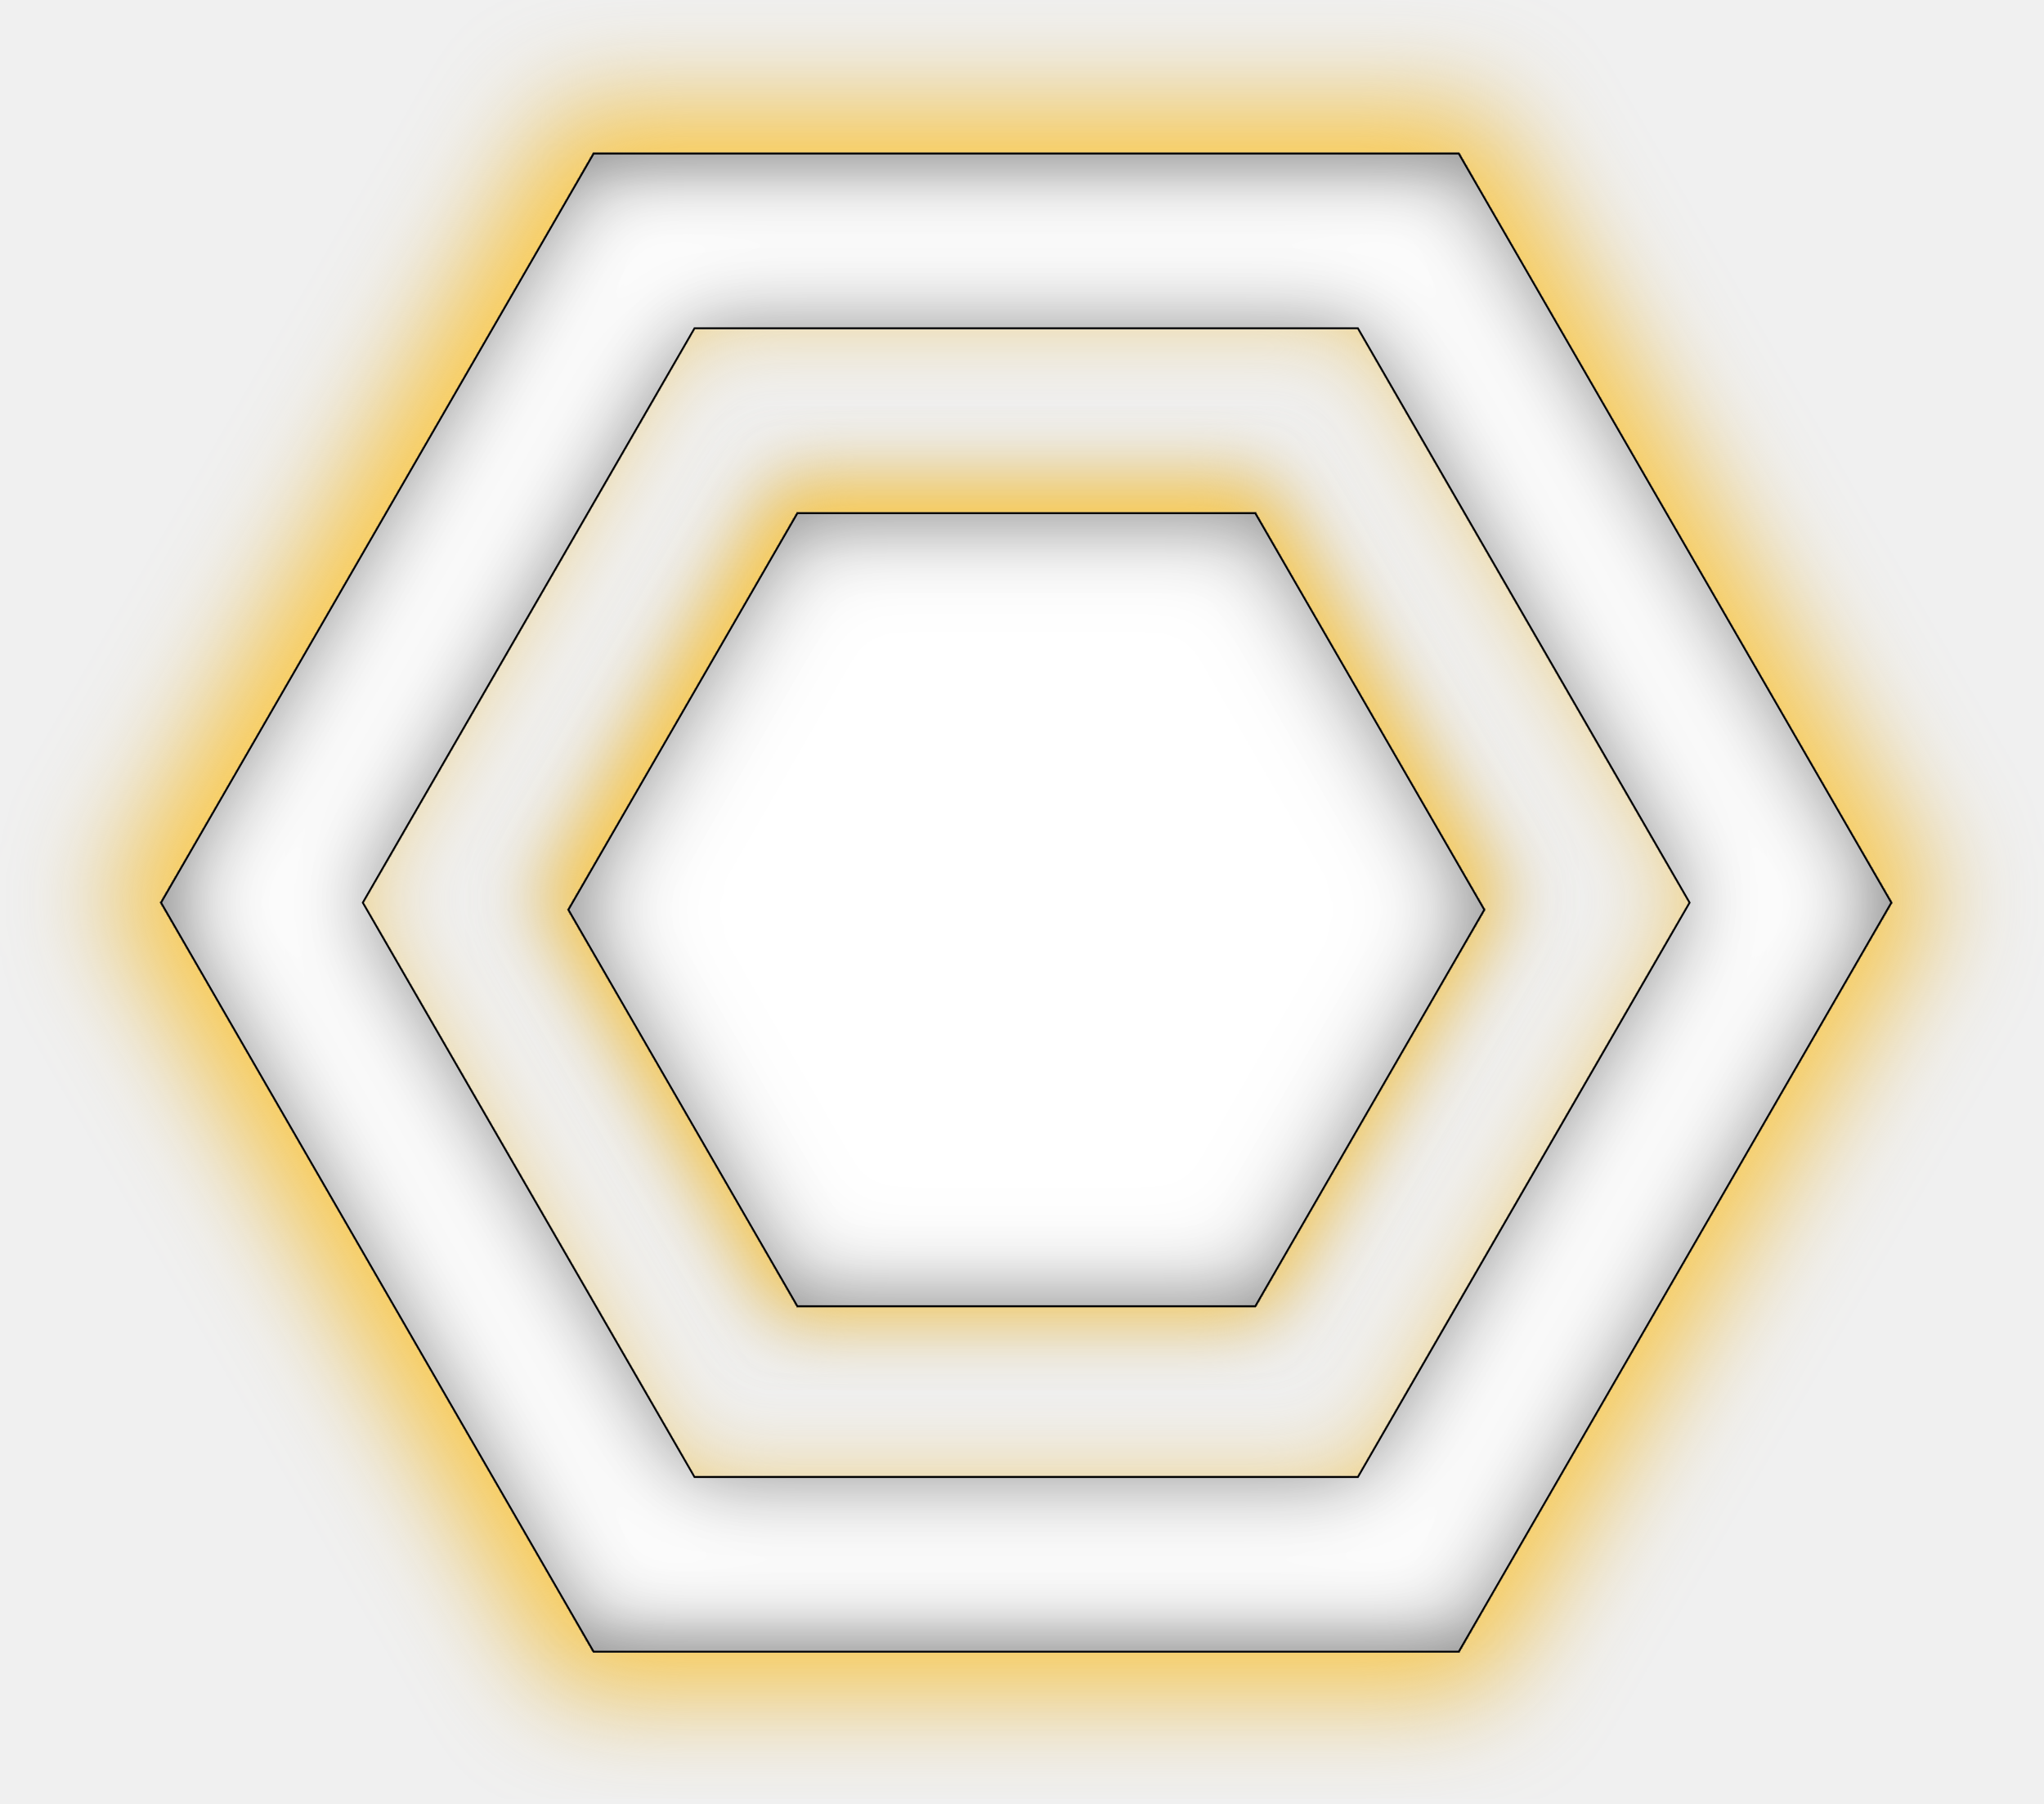
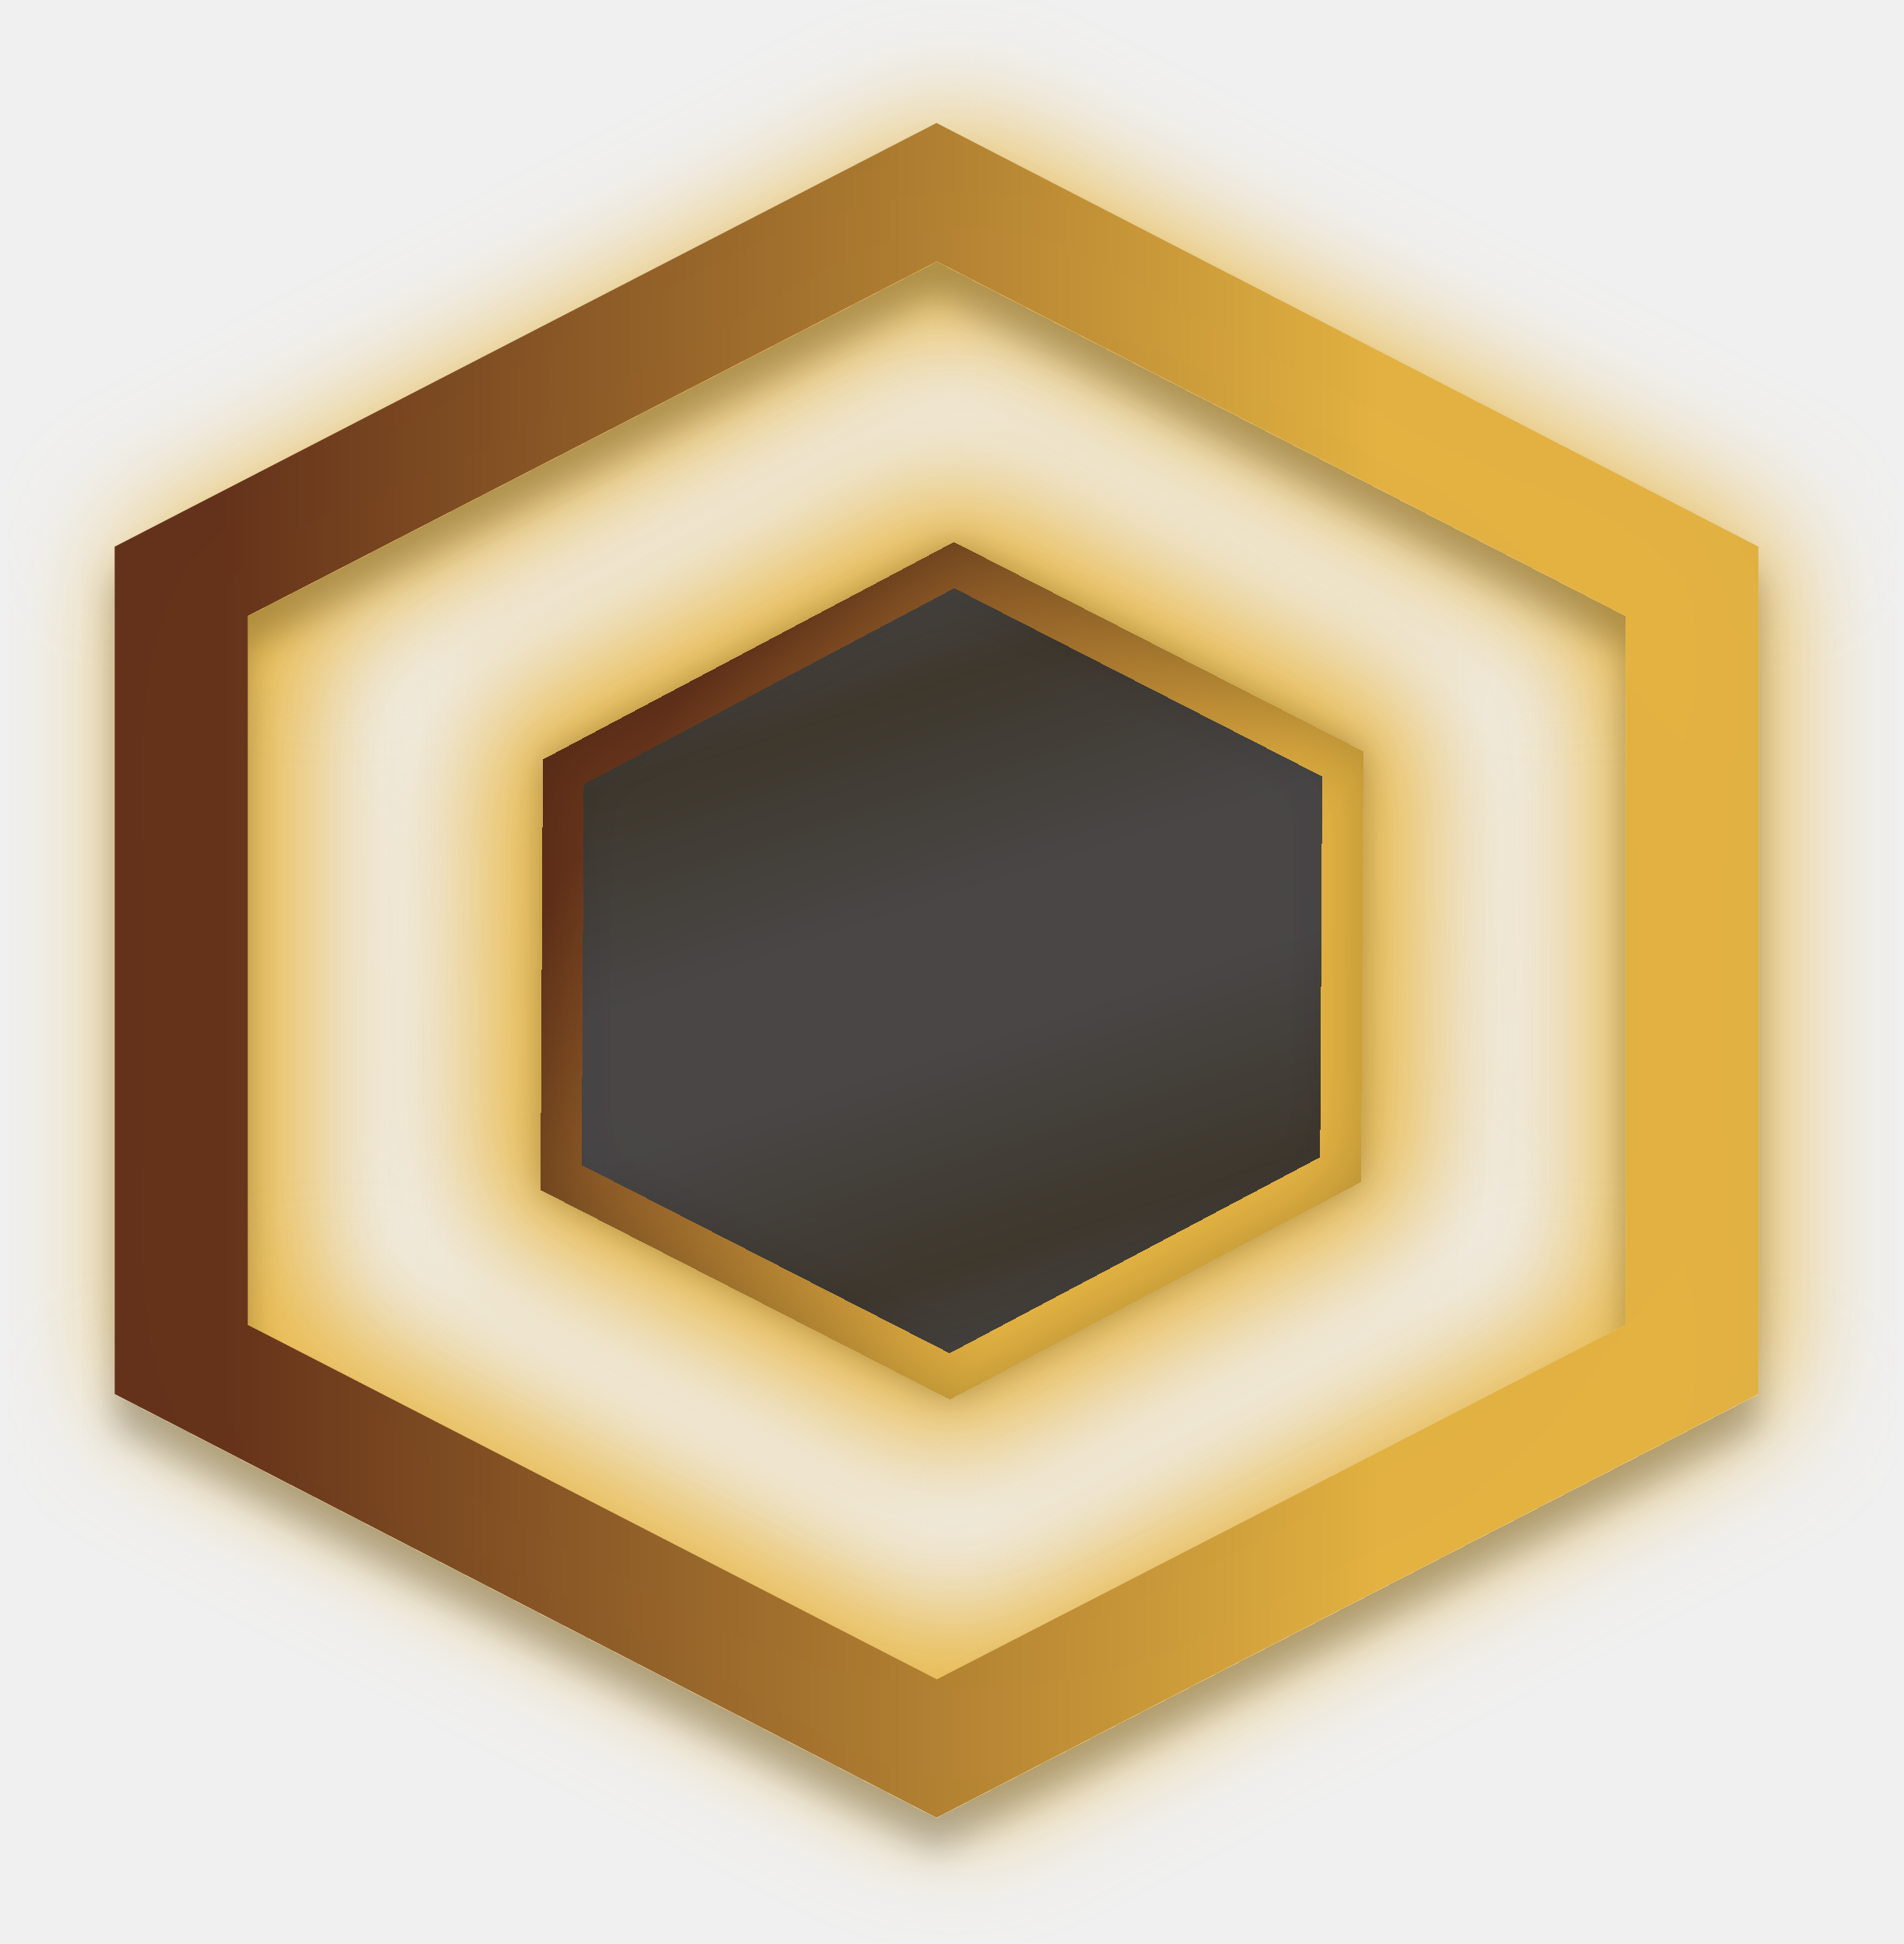
- <svg xmlns="http://www.w3.org/2000/svg" width="281" height="248" viewBox="0 0 281 248" fill="none">
-   <g filter="url(#filter0_f_821477_481)">
-     <path d="M207 123.498L173.75 181.088H107.25L74 123.498L107.25 65.908H173.75L207 123.498Z" fill="#FFCC4A" />
-     <path d="M173.606 66.158L206.711 123.498L173.606 180.838H107.394L74.289 123.498L107.394 66.158H173.606Z" stroke="black" stroke-width="0.5" />
+ <svg xmlns="http://www.w3.org/2000/svg" width="232" height="237" viewBox="0 0 232 237" fill="none">
+   <g filter="url(#filter0_f_821593_564)">
+     <path fill-rule="evenodd" clip-rule="evenodd" d="M15.983 169.953L116.154 221.604L216.324 169.953L216.324 66.651L116.154 15L15.983 66.651L15.983 169.953ZM38.065 158.75L116.007 199L193.949 158.75L193.949 78.25L116.007 38L38.065 78.25L38.065 158.75Z" fill="#E9B743" />
  </g>
-   <g filter="url(#filter1_f_821477_481)">
-     <mask id="path-3-inside-1_821477_481" fill="white">
-       <path fill-rule="evenodd" clip-rule="evenodd" d="M203.25 232.37L266 123.685L203.25 15H77.75L15 123.685L77.75 232.37H203.25ZM188.485 206.797L236.471 123.685L188.485 40.573H92.515L44.529 123.685L92.515 206.797H188.485Z" />
-     </mask>
-     <path fill-rule="evenodd" clip-rule="evenodd" d="M203.25 232.37L266 123.685L203.25 15H77.75L15 123.685L77.75 232.37H203.25ZM188.485 206.797L236.471 123.685L188.485 40.573H92.515L44.529 123.685L92.515 206.797H188.485Z" fill="#FFCC4A" />
-     <path d="M266 123.685L266.433 123.935L266.577 123.685L266.433 123.435L266 123.685ZM203.25 232.37V232.87H203.539L203.683 232.62L203.25 232.37ZM203.25 15L203.683 14.75L203.539 14.5H203.25V15ZM77.75 15V14.5H77.461L77.317 14.75L77.75 15ZM15 123.685L14.567 123.435L14.423 123.685L14.567 123.935L15 123.685ZM77.75 232.37L77.317 232.62L77.461 232.87H77.75V232.37ZM236.471 123.685L236.904 123.935L237.048 123.685L236.904 123.435L236.471 123.685ZM188.485 206.797V207.297H188.774L188.918 207.047L188.485 206.797ZM188.485 40.573L188.918 40.323L188.774 40.073H188.485V40.573ZM92.515 40.573V40.073H92.226L92.082 40.323L92.515 40.573ZM44.529 123.685L44.096 123.435L43.952 123.685L44.096 123.935L44.529 123.685ZM92.515 206.797L92.082 207.047L92.226 207.297H92.515V206.797ZM265.567 123.435L202.817 232.12L203.683 232.62L266.433 123.935L265.567 123.435ZM202.817 15.25L265.567 123.935L266.433 123.435L203.683 14.75L202.817 15.25ZM77.75 15.5H203.25V14.5H77.75V15.5ZM15.433 123.935L78.183 15.25L77.317 14.75L14.567 123.435L15.433 123.935ZM78.183 232.12L15.433 123.435L14.567 123.935L77.317 232.62L78.183 232.12ZM203.25 231.87H77.75V232.87H203.25V231.87ZM236.038 123.435L188.052 206.547L188.918 207.047L236.904 123.935L236.038 123.435ZM188.052 40.823L236.038 123.935L236.904 123.435L188.918 40.323L188.052 40.823ZM92.515 41.073H188.485V40.073H92.515V41.073ZM44.962 123.935L92.948 40.823L92.082 40.323L44.096 123.435L44.962 123.935ZM92.948 206.547L44.962 123.435L44.096 123.935L92.082 207.047L92.948 206.547ZM188.485 206.297H92.515V207.297H188.485V206.297Z" fill="black" mask="url(#path-3-inside-1_821477_481)" />
+   <g filter="url(#filter1_f_821593_564)">
+     <path d="M173.42 147.066L115.654 177.632L58.214 148.233L58.539 88.268L116.305 57.702L173.745 87.101L173.42 147.066Z" fill="#E9B743" />
+     <path d="M173.42 147.066L115.654 177.632L58.214 148.233L58.539 88.268L116.305 57.702L173.745 87.101L173.42 147.066Z" stroke="#E9B743" stroke-miterlimit="10" />
  </g>
-   <g filter="url(#filter2_i_821477_481)">
-     <mask id="path-5-inside-2_821477_481" fill="white">
-       <path fill-rule="evenodd" clip-rule="evenodd" d="M200.615 227.245L260.154 124.122L200.615 21H81.538L22 124.122L81.538 227.245H200.615ZM186.607 202.981L232.136 124.122L186.607 45.264H95.548L50.019 124.122L95.548 202.981H186.607Z" />
-     </mask>
-     <g filter="url(#filter3_i_821477_481)">
-       <path fill-rule="evenodd" clip-rule="evenodd" d="M200.615 227.245L260.154 124.122L200.615 21H81.538L22 124.122L81.538 227.245H200.615ZM186.607 202.981L232.136 124.122L186.607 45.264H95.548L50.019 124.122L95.548 202.981H186.607Z" fill="white" />
-     </g>
-     <path d="M260.154 124.122L260.37 124.247L260.442 124.122L260.37 123.997L260.154 124.122ZM200.615 227.245V227.495H200.759L200.832 227.37L200.615 227.245ZM200.615 21L200.832 20.875L200.759 20.75H200.615V21ZM81.538 21V20.75H81.394L81.322 20.875L81.538 21ZM22 124.122L21.784 123.997L21.711 124.122L21.784 124.247L22 124.122ZM81.538 227.245L81.322 227.37L81.394 227.495H81.538V227.245ZM232.136 124.122L232.353 124.247L232.425 124.122L232.353 123.997L232.136 124.122ZM186.607 202.981V203.231H186.751L186.824 203.106L186.607 202.981ZM186.607 45.264L186.824 45.139L186.751 45.014H186.607V45.264ZM95.548 45.264V45.014H95.404L95.332 45.139L95.548 45.264ZM50.019 124.122L49.803 123.997L49.73 124.122L49.803 124.247L50.019 124.122ZM95.548 202.981L95.332 203.106L95.404 203.231H95.548V202.981ZM259.937 123.997L200.399 227.12L200.832 227.37L260.37 124.247L259.937 123.997ZM200.399 21.125L259.937 124.247L260.37 123.997L200.832 20.875L200.399 21.125ZM81.538 21.25H200.615V20.75H81.538V21.25ZM22.216 124.247L81.755 21.125L81.322 20.875L21.784 123.997L22.216 124.247ZM81.755 227.12L22.216 123.997L21.784 124.247L81.322 227.37L81.755 227.12ZM200.615 226.995H81.538V227.495H200.615V226.995ZM231.92 123.997L186.391 202.856L186.824 203.106L232.353 124.247L231.92 123.997ZM186.391 45.389L231.92 124.247L232.353 123.997L186.824 45.139L186.391 45.389ZM95.548 45.514H186.607V45.014H95.548V45.514ZM50.236 124.247L95.765 45.389L95.332 45.139L49.803 123.997L50.236 124.247ZM95.765 202.856L50.236 123.997L49.803 124.247L95.332 203.106L95.765 202.856ZM186.607 202.731H95.548V203.231H186.607V202.731Z" fill="black" mask="url(#path-5-inside-2_821477_481)" />
-     <g filter="url(#filter4_i_821477_481)">
-       <path d="M204.193 125.096L172.645 179.738H109.549L78.001 125.096L109.549 70.453H172.645L204.193 125.096Z" fill="white" />
-     </g>
-     <path d="M172.573 70.578L204.049 125.096L172.573 179.613H109.621L78.145 125.096L109.621 70.578H172.573Z" stroke="black" stroke-width="0.25" />
+   <g filter="url(#filter2_di_821593_564)">
+     <path fill-rule="evenodd" clip-rule="evenodd" d="M13.976 169.953L114.147 221.604L214.317 169.953L214.317 66.651L114.147 15L13.976 66.651L13.976 169.953ZM30.205 161.523L114.19 204.741L198.175 161.523L198.175 75.086L114.19 31.868L30.205 75.086L30.205 161.523Z" fill="url(#paint0_linear_821593_564)" />
+   </g>
+   <g filter="url(#filter3_di_821593_564)">
+     <path d="M163.397 142.592L115.76 167.798L68.391 143.554L68.66 94.103L116.297 68.897L163.666 93.141L163.397 142.592Z" fill="url(#paint1_diamond_821593_564)" fill-opacity="0.8" shape-rendering="crispEdges" />
+     <path d="M163.397 142.592L115.76 167.798L68.391 143.554L68.66 94.103L116.297 68.897L163.666 93.141L163.397 142.592Z" stroke="url(#paint2_linear_821593_564)" stroke-width="5" stroke-miterlimit="10" shape-rendering="crispEdges" />
  </g>
  <defs>
-     <filter id="filter0_f_821477_481" x="64" y="55.908" width="153" height="135.18" filterUnits="userSpaceOnUse" color-interpolation-filters="sRGB">
+     <filter id="filter0_f_821593_564" x="0.982" y="0" width="230.342" height="236.604" filterUnits="userSpaceOnUse" color-interpolation-filters="sRGB">
      <feFlood flood-opacity="0" result="BackgroundImageFix" />
      <feBlend mode="normal" in="SourceGraphic" in2="BackgroundImageFix" result="shape" />
-       <feGaussianBlur stdDeviation="5" result="effect1_foregroundBlur_821477_481" />
+       <feGaussianBlur stdDeviation="7.5" result="effect1_foregroundBlur_821593_564" />
    </filter>
-     <filter id="filter1_f_821477_481" x="0" y="0" width="281" height="247.37" filterUnits="userSpaceOnUse" color-interpolation-filters="sRGB">
+     <filter id="filter1_f_821593_564" x="42.691" y="42.152" width="146.576" height="151.029" filterUnits="userSpaceOnUse" color-interpolation-filters="sRGB">
      <feFlood flood-opacity="0" result="BackgroundImageFix" />
      <feBlend mode="normal" in="SourceGraphic" in2="BackgroundImageFix" result="shape" />
-       <feGaussianBlur stdDeviation="7.5" result="effect1_foregroundBlur_821477_481" />
+       <feGaussianBlur stdDeviation="7.5" result="effect1_foregroundBlur_821593_564" />
    </filter>
-     <filter id="filter2_i_821477_481" x="22" y="21" width="238.154" height="206.245" filterUnits="userSpaceOnUse" color-interpolation-filters="sRGB">
+     <filter id="filter2_di_821593_564" x="9.976" y="15" width="208.342" height="214.604" filterUnits="userSpaceOnUse" color-interpolation-filters="sRGB">
      <feFlood flood-opacity="0" result="BackgroundImageFix" />
-       <feBlend mode="normal" in="SourceGraphic" in2="BackgroundImageFix" result="shape" />
+       <feColorMatrix in="SourceAlpha" type="matrix" values="0 0 0 0 0 0 0 0 0 0 0 0 0 0 0 0 0 0 127 0" result="hardAlpha" />
+       <feOffset dy="4" />
+       <feGaussianBlur stdDeviation="2" />
+       <feComposite in2="hardAlpha" operator="out" />
+       <feColorMatrix type="matrix" values="0 0 0 0 0 0 0 0 0 0 0 0 0 0 0 0 0 0 0.25 0" />
+       <feBlend mode="normal" in2="BackgroundImageFix" result="effect1_dropShadow_821593_564" />
+       <feBlend mode="normal" in="SourceGraphic" in2="effect1_dropShadow_821593_564" result="shape" />
+       <feColorMatrix in="SourceAlpha" type="matrix" values="0 0 0 0 0 0 0 0 0 0 0 0 0 0 0 0 0 0 127 0" result="hardAlpha" />
+       <feOffset dx="4" dy="4" />
+       <feGaussianBlur stdDeviation="14" />
+       <feComposite in2="hardAlpha" operator="arithmetic" k2="-1" k3="1" />
+       <feColorMatrix type="matrix" values="0 0 0 0 0 0 0 0 0 0 0 0 0 0 0 0 0 0 0.05 0" />
+       <feBlend mode="normal" in2="shape" result="effect2_innerShadow_821593_564" />
+     </filter>
+     <filter id="filter3_di_821593_564" x="61.781" y="62.148" width="108.495" height="112.399" filterUnits="userSpaceOnUse" color-interpolation-filters="sRGB">
+       <feFlood flood-opacity="0" result="BackgroundImageFix" />
+       <feColorMatrix in="SourceAlpha" type="matrix" values="0 0 0 0 0 0 0 0 0 0 0 0 0 0 0 0 0 0 127 0" result="hardAlpha" />
+       <feOffset />
+       <feGaussianBlur stdDeviation="2" />
+       <feComposite in2="hardAlpha" operator="out" />
+       <feColorMatrix type="matrix" values="0 0 0 0 0 0 0 0 0 0 0 0 0 0 0 0 0 0 0.25 0" />
+       <feBlend mode="normal" in2="BackgroundImageFix" result="effect1_dropShadow_821593_564" />
+       <feBlend mode="normal" in="SourceGraphic" in2="effect1_dropShadow_821593_564" result="shape" />
      <feColorMatrix in="SourceAlpha" type="matrix" values="0 0 0 0 0 0 0 0 0 0 0 0 0 0 0 0 0 0 127 0" result="hardAlpha" />
      <feOffset />
      <feGaussianBlur stdDeviation="5" />
      <feComposite in2="hardAlpha" operator="arithmetic" k2="-1" k3="1" />
      <feColorMatrix type="matrix" values="0 0 0 0 0 0 0 0 0 0 0 0 0 0 0 0 0 0 0.25 0" />
-       <feBlend mode="normal" in2="shape" result="effect1_innerShadow_821477_481" />
+       <feBlend mode="normal" in2="shape" result="effect2_innerShadow_821593_564" />
    </filter>
-     <filter id="filter3_i_821477_481" x="22" y="21" width="238.154" height="206.245" filterUnits="userSpaceOnUse" color-interpolation-filters="sRGB">
-       <feFlood flood-opacity="0" result="BackgroundImageFix" />
-       <feBlend mode="normal" in="SourceGraphic" in2="BackgroundImageFix" result="shape" />
-       <feColorMatrix in="SourceAlpha" type="matrix" values="0 0 0 0 0 0 0 0 0 0 0 0 0 0 0 0 0 0 127 0" result="hardAlpha" />
-       <feOffset />
-       <feGaussianBlur stdDeviation="7.5" />
-       <feComposite in2="hardAlpha" operator="arithmetic" k2="-1" k3="1" />
-       <feColorMatrix type="matrix" values="0 0 0 0 0 0 0 0 0 0 0 0 0 0 0 0 0 0 0.25 0" />
-       <feBlend mode="normal" in2="shape" result="effect1_innerShadow_821477_481" />
-     </filter>
-     <filter id="filter4_i_821477_481" x="78" y="70.453" width="126.193" height="109.285" filterUnits="userSpaceOnUse" color-interpolation-filters="sRGB">
-       <feFlood flood-opacity="0" result="BackgroundImageFix" />
-       <feBlend mode="normal" in="SourceGraphic" in2="BackgroundImageFix" result="shape" />
-       <feColorMatrix in="SourceAlpha" type="matrix" values="0 0 0 0 0 0 0 0 0 0 0 0 0 0 0 0 0 0 127 0" result="hardAlpha" />
-       <feOffset />
-       <feGaussianBlur stdDeviation="7.5" />
-       <feComposite in2="hardAlpha" operator="arithmetic" k2="-1" k3="1" />
-       <feColorMatrix type="matrix" values="0 0 0 0 0 0 0 0 0 0 0 0 0 0 0 0 0 0 0.25 0" />
-       <feBlend mode="normal" in2="shape" result="effect1_innerShadow_821477_481" />
-     </filter>
+     <linearGradient id="paint0_linear_821593_564" x1="13.99" y1="118.302" x2="214.317" y2="118.302" gradientUnits="userSpaceOnUse">
+       <stop offset="0.065" stop-color="#68341B" />
+       <stop offset="0.77" stop-color="#E9B743" />
+       <stop offset="0.98" stop-color="#E9B743" />
+     </linearGradient>
+     <radialGradient id="paint1_diamond_821593_564" cx="0" cy="0" r="1" gradientUnits="userSpaceOnUse" gradientTransform="translate(116.399 118.537) rotate(-108.087) scale(66.8312 1098.74)">
+       <stop offset="0.135" stop-color="#202946" />
+       <stop offset="0.51" stop-color="#121727" />
+       <stop offset="0.795" stop-color="#242E4E" />
+     </radialGradient>
+     <linearGradient id="paint2_linear_821593_564" x1="68.666" y1="94.107" x2="157.806" y2="151.305" gradientUnits="userSpaceOnUse">
+       <stop offset="0.065" stop-color="#68341B" />
+       <stop offset="0.77" stop-color="#E9B743" />
+       <stop offset="0.98" stop-color="#E9B743" />
+     </linearGradient>
  </defs>
</svg>
